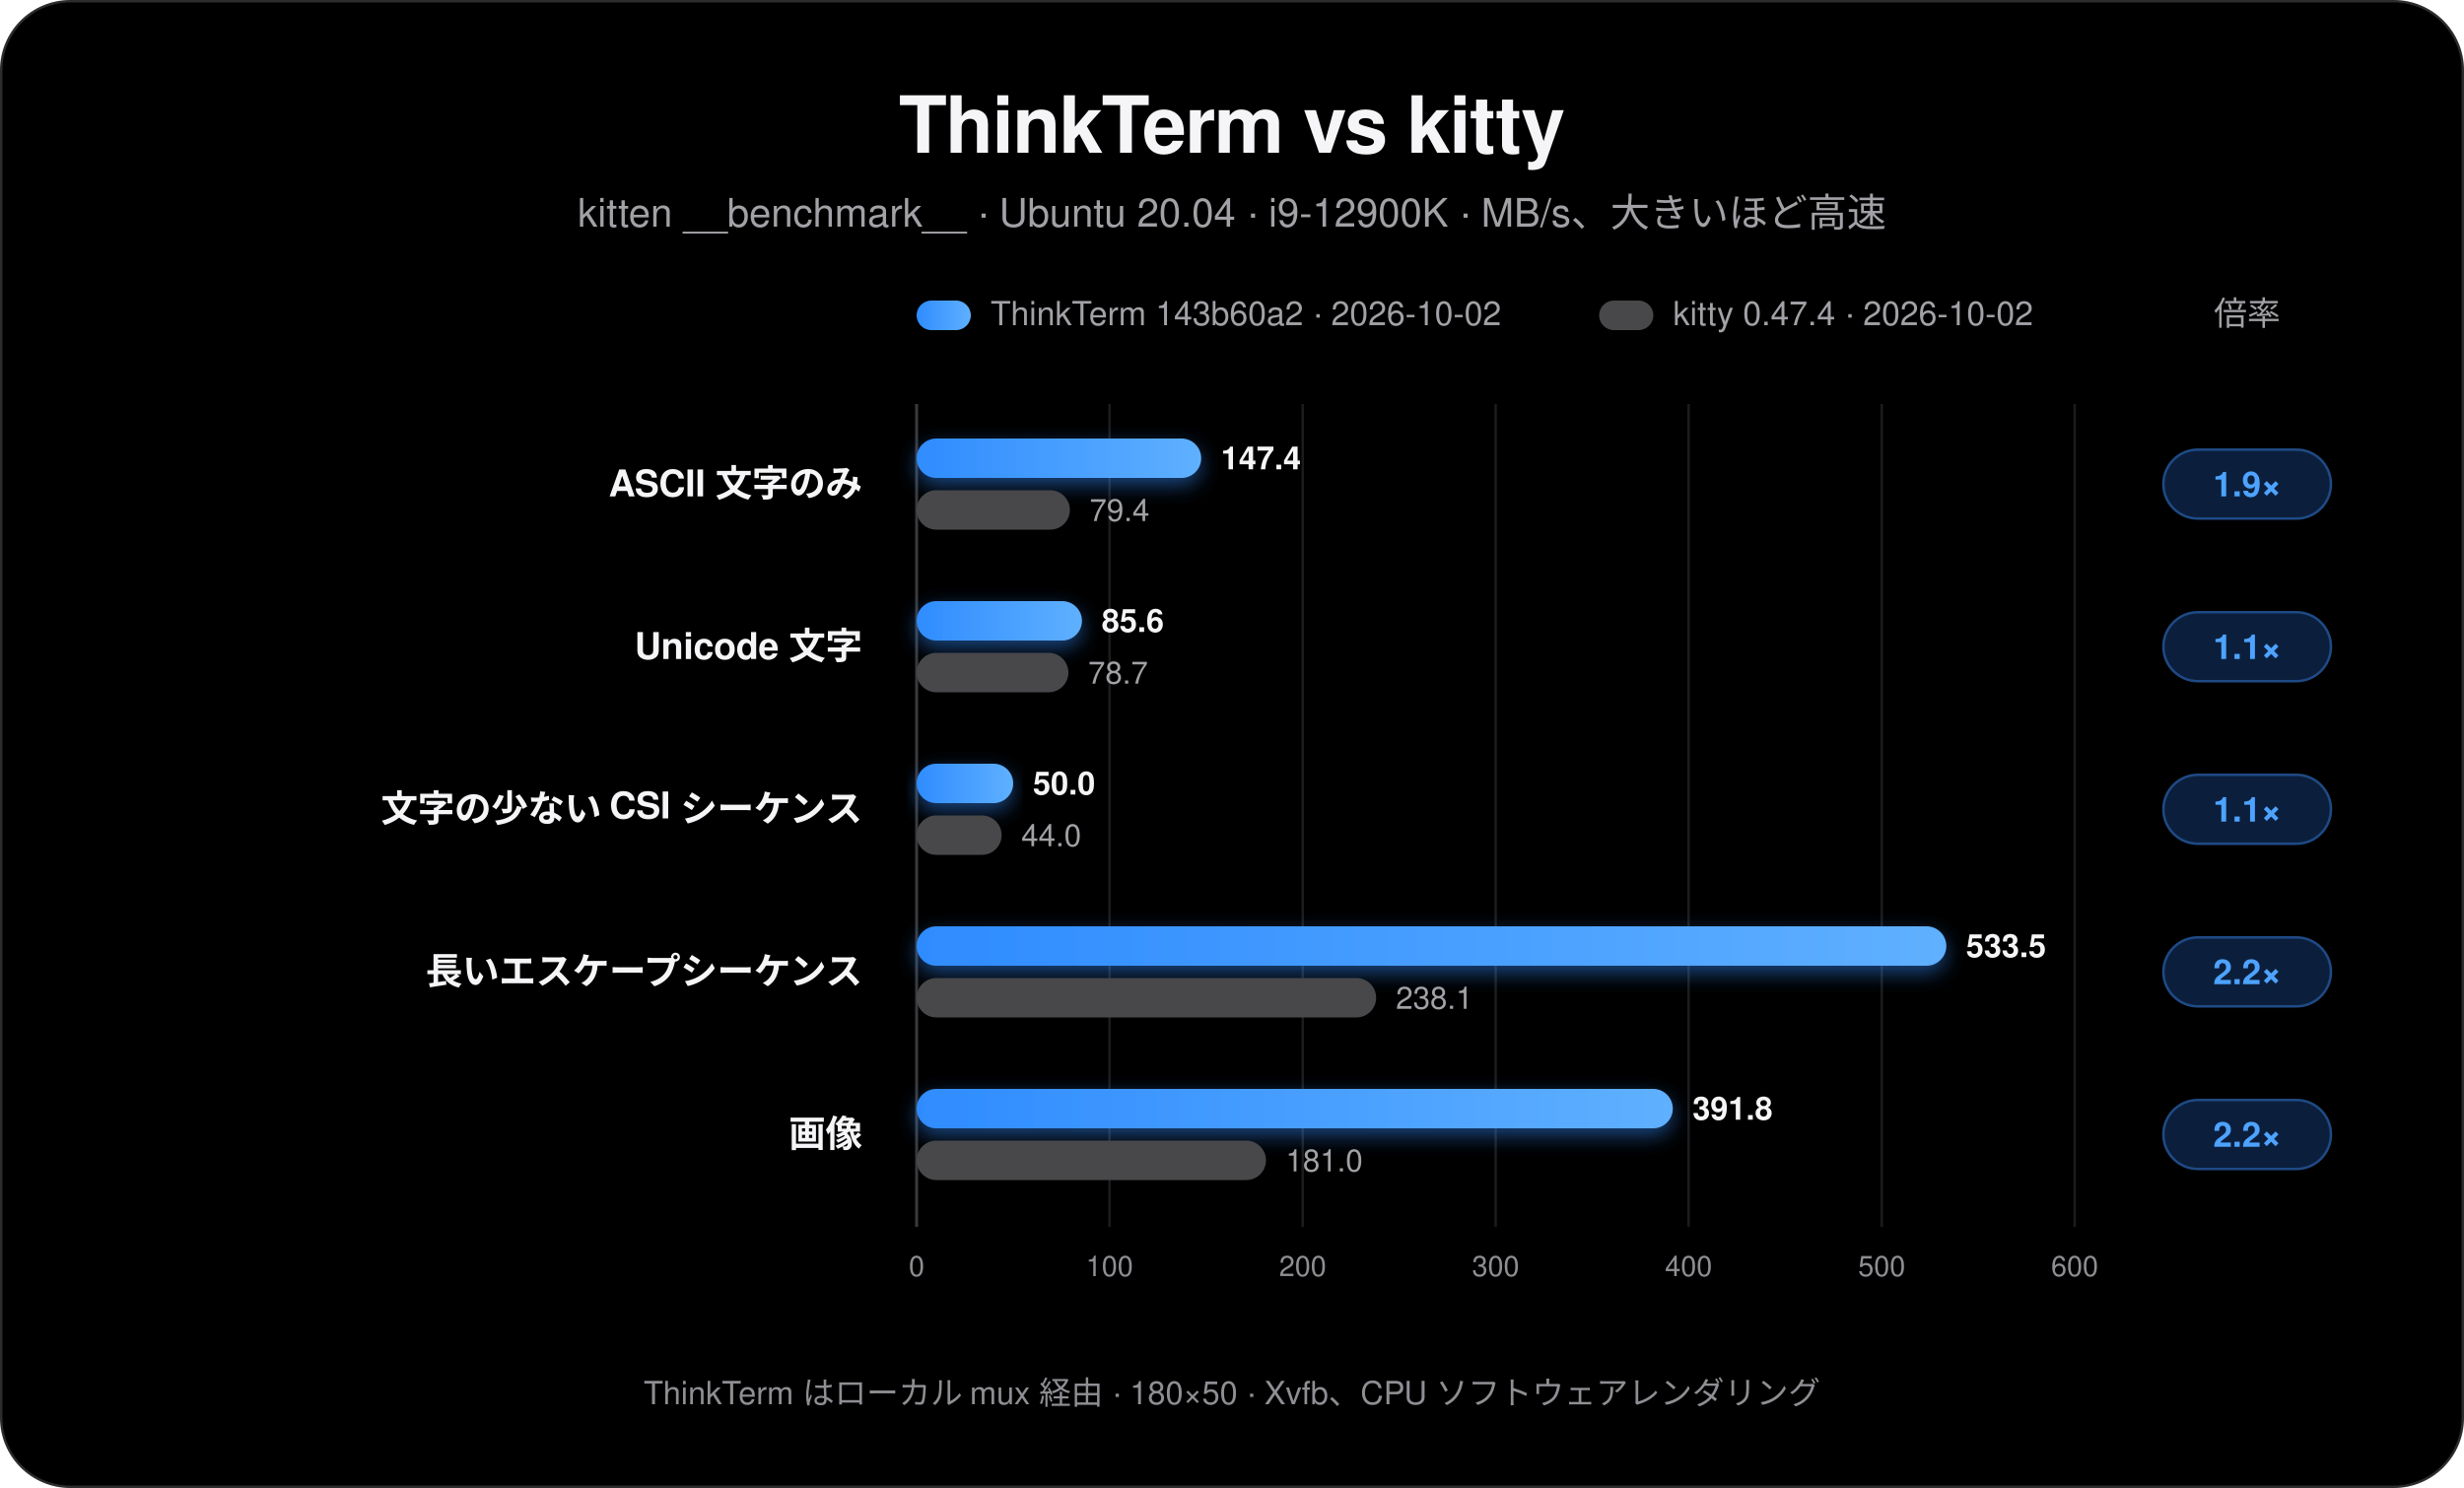
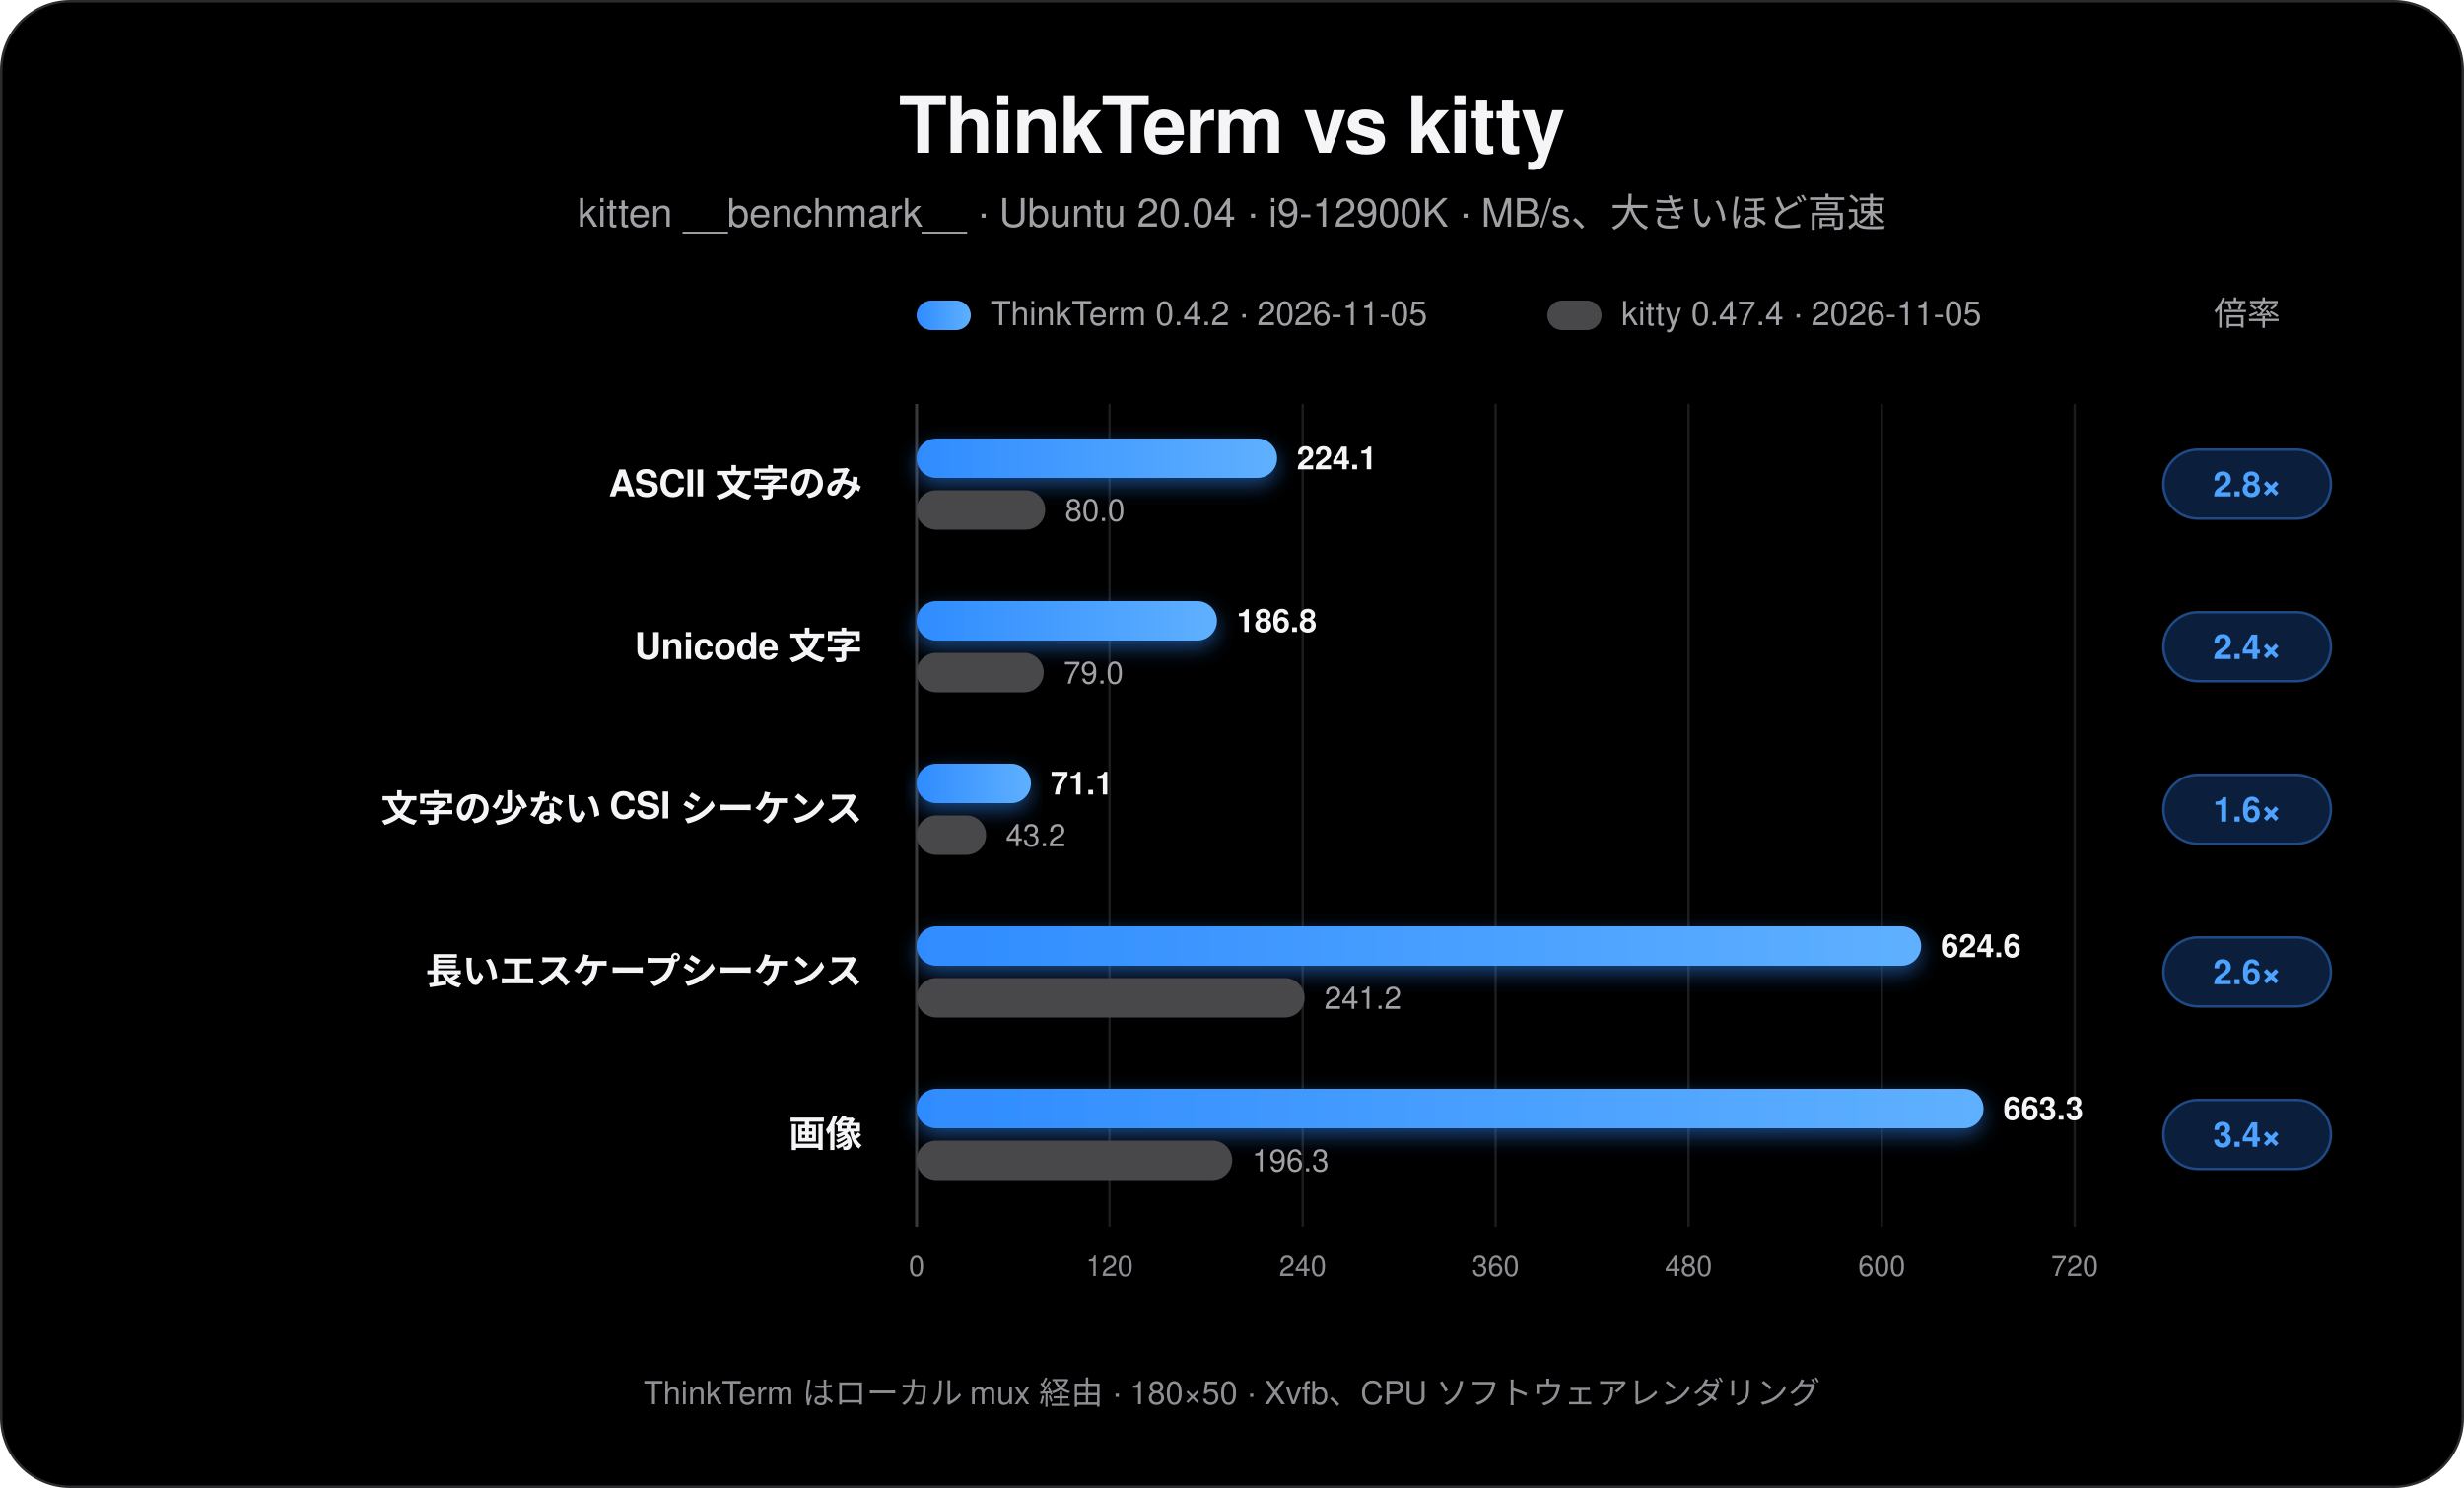
<svg xmlns="http://www.w3.org/2000/svg" viewBox="0 0 1000 604" width="1000" height="604" role="img" aria-labelledby="t d">
  <defs>
    <linearGradient id="ours" x1="0" y1="0" x2="1" y2="0">
      <stop offset="0" stop-color="#2f8cff" />
      <stop offset="1" stop-color="#5fb0ff" />
    </linearGradient>
    <filter id="glow" x="-10%" y="-80%" width="120%" height="300%">
      <feDropShadow dx="0" dy="3" stdDeviation="4" flood-color="#2f8cff" flood-opacity="0.5" />
    </filter>
  </defs>
  <style>
text { font-family: -apple-system, BlinkMacSystemFont, 'SF Pro Display', 'SF Pro Text', 'Segoe UI', 'Helvetica Neue', Helvetica, Arial, 'Hiragino Sans', 'Hiragino Kaku Gothic ProN', 'Yu Gothic', 'Meiryo', 'Noto Sans CJK JP', sans-serif; fill: #f5f5f7; }
.headline { font-size: 32px; font-weight: 700; letter-spacing: -0.6px; }
.subhead { font-size: 16px; fill: #a1a1a6; }
.label { font-size: 15px; font-weight: 600; letter-spacing: -0.1px; }
.legend { font-size: 13.5px; font-weight: 500; fill: #a1a1a6; }
.val-ours { font-size: 13px; font-weight: 700; }
.val-theirs { font-size: 12.5px; font-weight: 500; fill: #a1a1a6; }
.tick { font-size: 11.5px; fill: #8e8e93; }
.caption { font-size: 13px; font-weight: 500; fill: #8e8e93; }
.grid { stroke: #1c1c1e; stroke-width: 1; }
.axis { stroke: #3a3a3c; stroke-width: 1.2; }
.ours { fill: url(#ours); }
.ours-bar { fill: url(#ours); filter: url(#glow); }
.theirs { fill: #48484a; }
.win { fill: #0b1f3d; stroke: #1f4a85; }
.win-t { font-size: 14px; font-weight: 700; fill: #4da3ff; }
.even { fill: #1c1c1e; stroke: #3a3a3c; }
.even-t { font-size: 14px; font-weight: 700; fill: #a1a1a6; }
</style>
  <rect x="0.5" y="0.5" width="999" height="603" rx="28" fill="#000000" stroke="#2c2c2e" />
  <text x="500" y="62" class="headline" text-anchor="middle">ThinkTerm vs kitty</text>
  <text x="500" y="92" class="subhead" text-anchor="middle">kitten __benchmark__ · Ubuntu 20.04 · i9-12900K · MB/s、大きいほど高速</text>
  <rect x="372" y="122" width="22" height="12" rx="6" class="ours" />
-   <text x="402" y="132" class="legend">ThinkTerm 143b60a2 · 2026-10-02</text>
-   <rect x="649" y="122" width="22" height="12" rx="6" class="theirs" />
-   <text x="679" y="132" class="legend">kitty 0.47.4 · 2026-10-02</text>
+   <text x="402" y="132" class="legend">ThinkTerm 0.4.2 · 2026-11-05</text>
+   <rect x="628" y="122" width="22" height="12" rx="6" class="theirs" />
+   <text x="658" y="132" class="legend">kitty 0.47.4 · 2026-11-05</text>
  <text x="912" y="132" class="legend" text-anchor="middle">倍率</text>
  <line x1="450.3" y1="164" x2="450.3" y2="498" class="grid" />
-   <text x="450.3" y="518" class="tick" text-anchor="middle">100</text>
+   <text x="450.3" y="518" class="tick" text-anchor="middle">120</text>
  <line x1="528.7" y1="164" x2="528.7" y2="498" class="grid" />
-   <text x="528.7" y="518" class="tick" text-anchor="middle">200</text>
+   <text x="528.7" y="518" class="tick" text-anchor="middle">240</text>
  <line x1="607.0" y1="164" x2="607.0" y2="498" class="grid" />
-   <text x="607.0" y="518" class="tick" text-anchor="middle">300</text>
+   <text x="607.0" y="518" class="tick" text-anchor="middle">360</text>
  <line x1="685.3" y1="164" x2="685.3" y2="498" class="grid" />
-   <text x="685.3" y="518" class="tick" text-anchor="middle">400</text>
+   <text x="685.3" y="518" class="tick" text-anchor="middle">480</text>
  <line x1="763.7" y1="164" x2="763.7" y2="498" class="grid" />
-   <text x="763.7" y="518" class="tick" text-anchor="middle">500</text>
+   <text x="763.7" y="518" class="tick" text-anchor="middle">600</text>
  <line x1="842.0" y1="164" x2="842.0" y2="498" class="grid" />
-   <text x="842.0" y="518" class="tick" text-anchor="middle">600</text>
+   <text x="842.0" y="518" class="tick" text-anchor="middle">720</text>
  <line x1="372" y1="164" x2="372" y2="498" class="axis" />
  <text x="372" y="518" class="tick" text-anchor="middle">0</text>
  <text x="350" y="201.5" class="label" text-anchor="end">ASCII 文字のみ</text>
-   <rect x="372" y="178" width="115.5" height="16" rx="8.0" class="ours-bar" />
-   <text x="495.5" y="190.5" class="val-ours">147.4</text>
-   <rect x="372" y="199" width="62.2" height="16" rx="8.0" class="theirs" />
-   <text x="442.2" y="211.5" class="val-theirs">79.4</text>
+   <rect x="372" y="178" width="146.3" height="16" rx="8.0" class="ours-bar" />
+   <text x="526.3" y="190.5" class="val-ours">224.1</text>
+   <rect x="372" y="199" width="52.2" height="16" rx="8.0" class="theirs" />
+   <text x="432.2" y="211.5" class="val-theirs">80.0</text>
  <rect x="878" y="182.5" width="68" height="28" rx="14" class="win" />
-   <text x="912" y="201.5" class="win-t" text-anchor="middle">1.9×</text>
+   <text x="912" y="201.5" class="win-t" text-anchor="middle">2.8×</text>
  <text x="350" y="267.5" class="label" text-anchor="end">Unicode 文字</text>
-   <rect x="372" y="244" width="67.1" height="16" rx="8.0" class="ours-bar" />
-   <text x="447.1" y="256.5" class="val-ours">85.6</text>
-   <rect x="372" y="265" width="61.6" height="16" rx="8.0" class="theirs" />
-   <text x="441.6" y="277.5" class="val-theirs">78.7</text>
+   <rect x="372" y="244" width="121.9" height="16" rx="8.0" class="ours-bar" />
+   <text x="501.9" y="256.5" class="val-ours">186.8</text>
+   <rect x="372" y="265" width="51.6" height="16" rx="8.0" class="theirs" />
+   <text x="431.6" y="277.5" class="val-theirs">79.0</text>
  <rect x="878" y="248.5" width="68" height="28" rx="14" class="win" />
-   <text x="912" y="267.5" class="win-t" text-anchor="middle">1.1×</text>
+   <text x="912" y="267.5" class="win-t" text-anchor="middle">2.4×</text>
  <text x="350" y="333.5" class="label" text-anchor="end">文字の少ない CSI シーケンス</text>
-   <rect x="372" y="310" width="39.2" height="16" rx="8.0" class="ours-bar" />
-   <text x="419.2" y="322.5" class="val-ours">50.0</text>
-   <rect x="372" y="331" width="34.5" height="16" rx="8.0" class="theirs" />
-   <text x="414.5" y="343.5" class="val-theirs">44.0</text>
+   <rect x="372" y="310" width="46.4" height="16" rx="8.0" class="ours-bar" />
+   <text x="426.4" y="322.5" class="val-ours">71.1</text>
+   <rect x="372" y="331" width="28.2" height="16" rx="8.0" class="theirs" />
+   <text x="408.2" y="343.5" class="val-theirs">43.2</text>
  <rect x="878" y="314.5" width="68" height="28" rx="14" class="win" />
-   <text x="912" y="333.5" class="win-t" text-anchor="middle">1.1×</text>
+   <text x="912" y="333.5" class="win-t" text-anchor="middle">1.6×</text>
  <text x="350" y="399.5" class="label" text-anchor="end">長いエスケープシーケンス</text>
-   <rect x="372" y="376" width="417.9" height="16" rx="8.0" class="ours-bar" />
-   <text x="797.9" y="388.5" class="val-ours">533.5</text>
-   <rect x="372" y="397" width="186.5" height="16" rx="8.0" class="theirs" />
-   <text x="566.5" y="409.5" class="val-theirs">238.1</text>
+   <rect x="372" y="376" width="407.7" height="16" rx="8.0" class="ours-bar" />
+   <text x="787.7" y="388.5" class="val-ours">624.6</text>
+   <rect x="372" y="397" width="157.5" height="16" rx="8.0" class="theirs" />
+   <text x="537.5" y="409.5" class="val-theirs">241.2</text>
  <rect x="878" y="380.5" width="68" height="28" rx="14" class="win" />
-   <text x="912" y="399.5" class="win-t" text-anchor="middle">2.2×</text>
+   <text x="912" y="399.5" class="win-t" text-anchor="middle">2.6×</text>
  <text x="350" y="465.5" class="label" text-anchor="end">画像</text>
-   <rect x="372" y="442" width="306.9" height="16" rx="8.0" class="ours-bar" />
-   <text x="686.9" y="454.5" class="val-ours">391.8</text>
-   <rect x="372" y="463" width="141.8" height="16" rx="8.0" class="theirs" />
-   <text x="521.8" y="475.5" class="val-theirs">181.0</text>
+   <rect x="372" y="442" width="433.0" height="16" rx="8.0" class="ours-bar" />
+   <text x="813.0" y="454.5" class="val-ours">663.3</text>
+   <rect x="372" y="463" width="128.1" height="16" rx="8.0" class="theirs" />
+   <text x="508.1" y="475.5" class="val-theirs">196.3</text>
  <rect x="878" y="446.5" width="68" height="28" rx="14" class="win" />
-   <text x="912" y="465.5" class="win-t" text-anchor="middle">2.2×</text>
+   <text x="912" y="465.5" class="win-t" text-anchor="middle">3.4×</text>
  <text x="500" y="570" class="caption" text-anchor="middle">ThinkTerm はローカル mux 経由 · 180×50 · Xvfb、CPU ソフトウェアレンダリング</text>
</svg>
